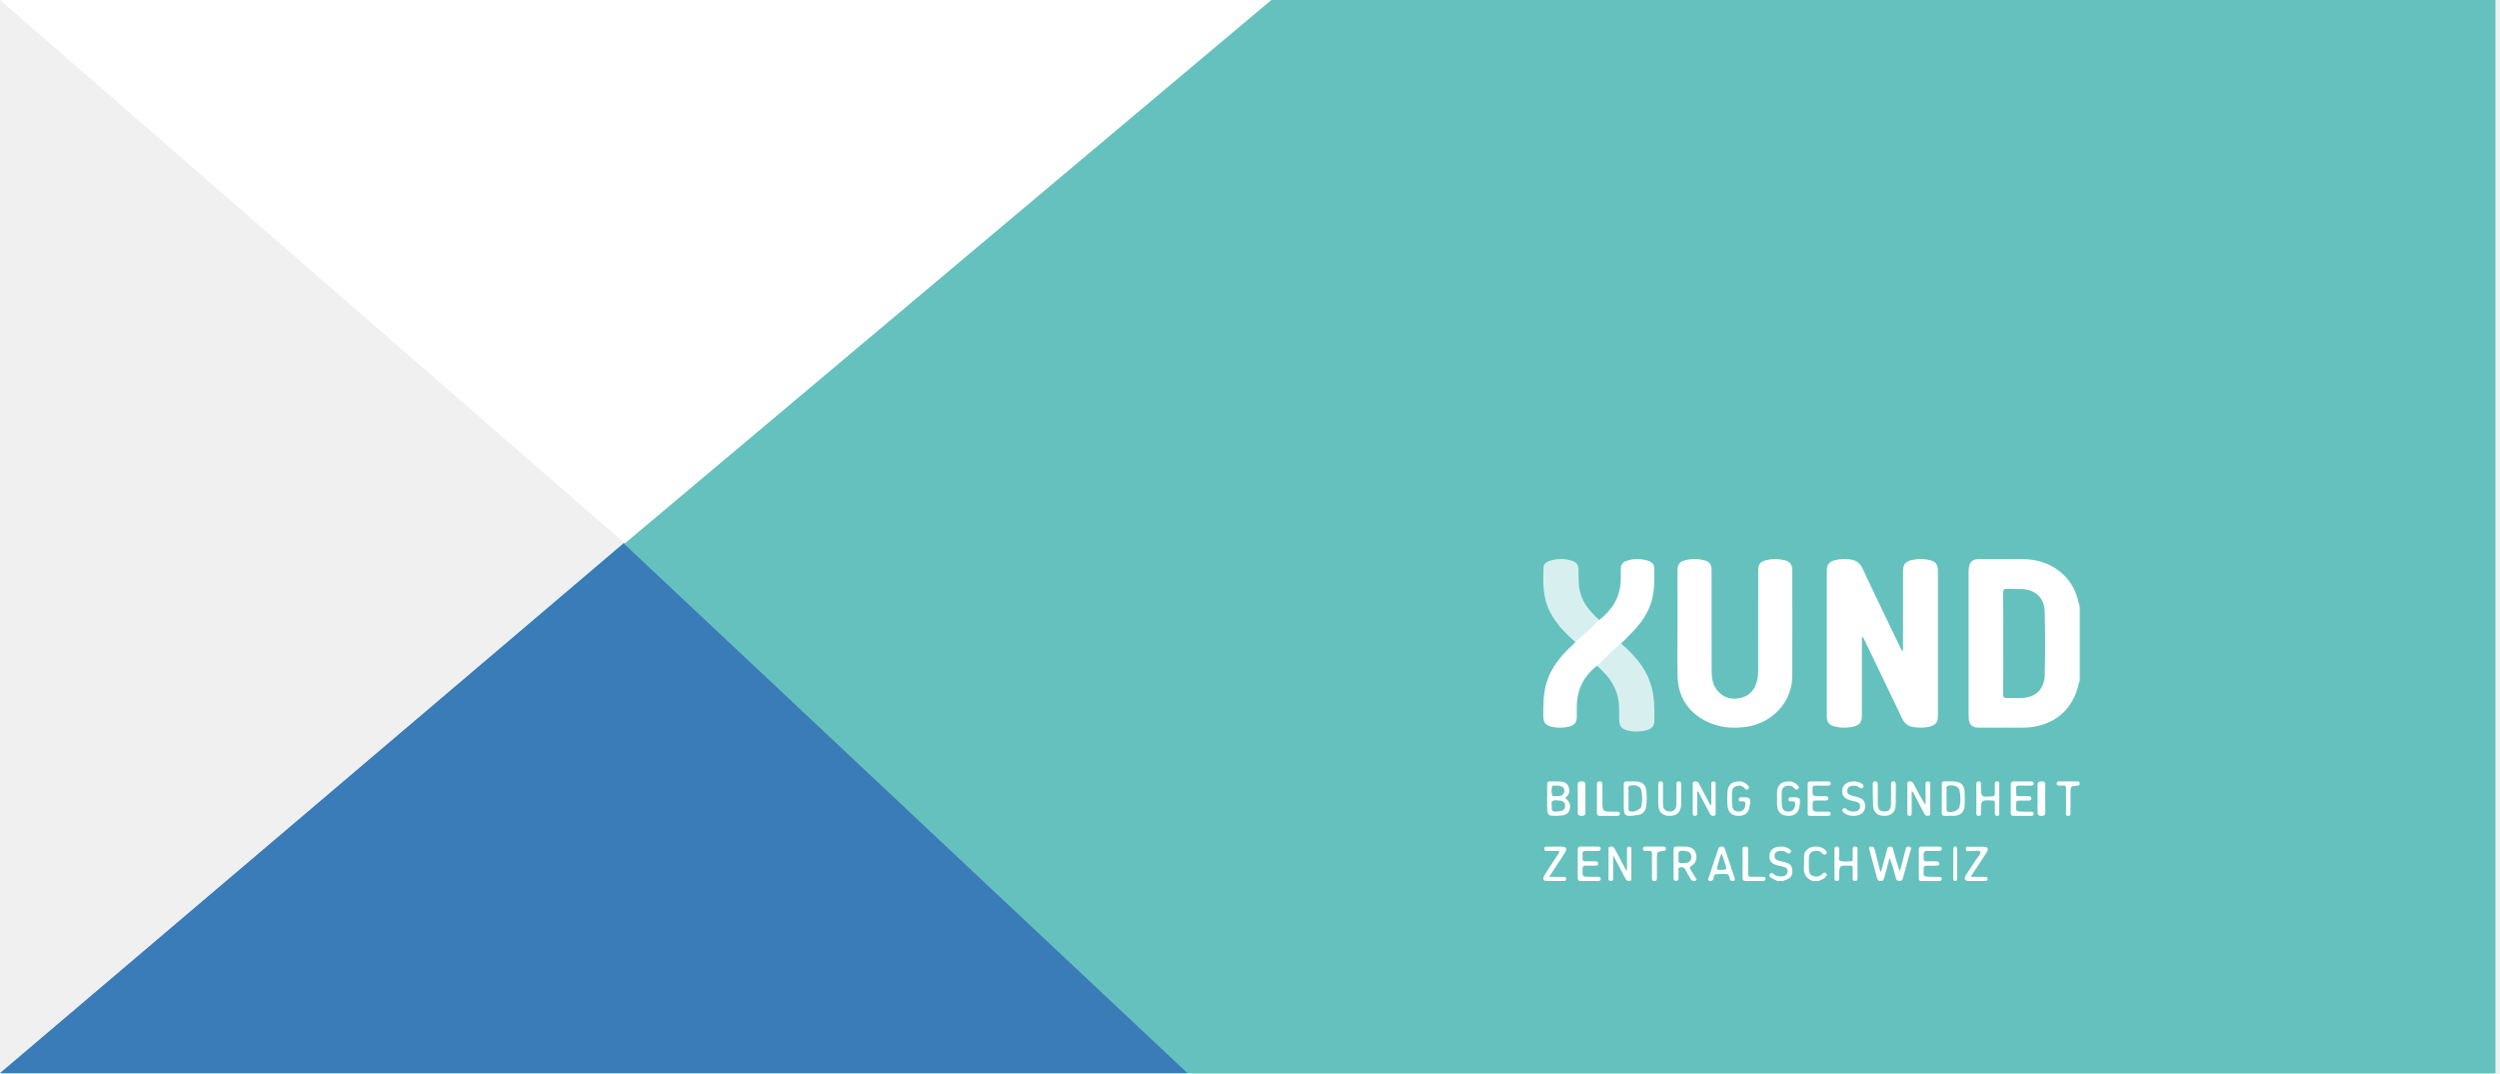
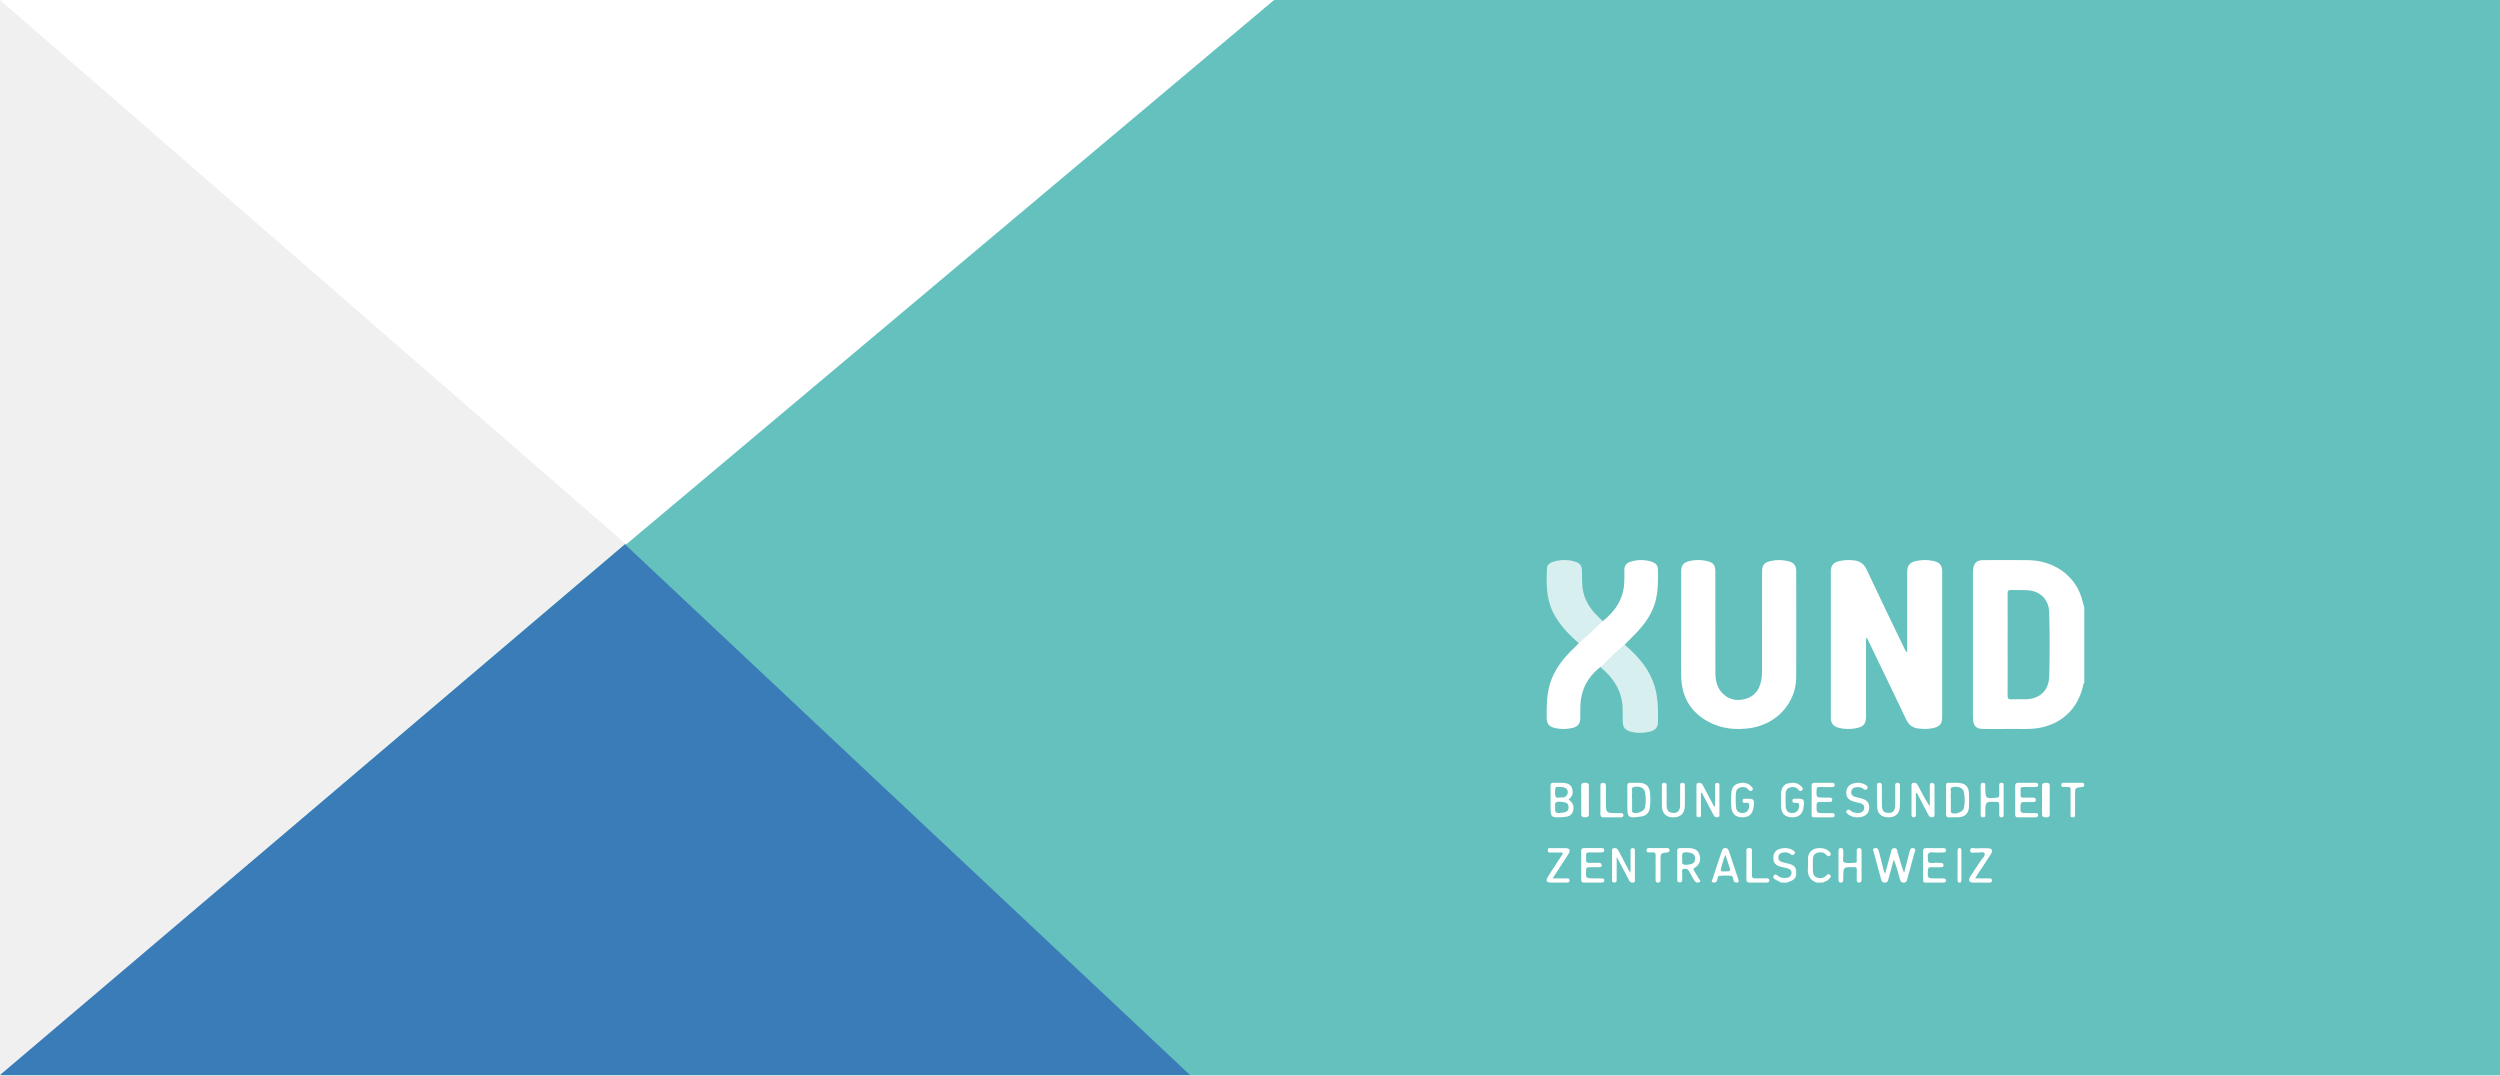
- <svg xmlns="http://www.w3.org/2000/svg" width="100%" height="100%" viewBox="0 0 559 240" version="1.1" xml:space="preserve" style="fill-rule:evenodd;clip-rule:evenodd;stroke-linejoin:round;stroke-miterlimit:2;">
+ <svg xmlns="http://www.w3.org/2000/svg" width="100%" height="100%" viewBox="0 0 558 240" version="1.1" xml:space="preserve" style="fill-rule:evenodd;clip-rule:evenodd;stroke-linejoin:round;stroke-miterlimit:2;">
  <g transform="matrix(1,0,0,1,-886.787,0)">
    <path d="M887,240L1168.99,0L1445,0L1445,240L887,240Z" style="fill:rgb(101,193,190);" />
  </g>
  <g transform="matrix(1,0,0,1,-886.787,0)">
    <path d="M1152.39,239.936L1026.29,121.502L886.787,239.938L1152.39,239.936Z" style="fill:rgb(58,124,184);" />
  </g>
  <g transform="matrix(1.00194,0,0,-1.02589,-888.507,246.149)">
    <path d="M1170.62,239.938L1026.29,121.502L886.787,239.938L1170.62,239.938Z" style="fill:white;" />
  </g>
  <g transform="matrix(1,0,0,1,-886.787,0)">
    <path d="M1352,152.44C1351.69,152.568 1351.79,152.883 1351.73,153.107C1350.5,158.282 1346.93,161.627 1341.76,162.5C1339.78,162.834 1337.79,162.665 1335.8,162.696C1333.66,162.728 1331.51,162.71 1329.36,162.7C1327.94,162.693 1327.29,162.065 1327.17,160.617C1327.14,160.234 1327.14,159.847 1327.14,159.461C1327.14,149.074 1327.14,138.687 1327.14,128.302C1327.14,127.917 1327.14,127.529 1327.18,127.146C1327.32,125.666 1328,125.024 1329.45,125.019C1332.8,125.009 1336.15,124.979 1339.5,125.024C1345.09,125.101 1349.7,128.302 1351.32,133.181C1351.59,133.984 1351.78,134.818 1352,135.637C1352,141.237 1352,146.837 1352,152.439L1352,152.44ZM1334.89,143.841C1334.89,147.636 1334.91,151.431 1334.88,155.223C1334.88,155.889 1335.05,156.127 1335.72,156.092C1336.76,156.038 1337.81,156.085 1338.85,156.075C1342.01,156.047 1344.1,154.167 1344.18,150.926C1344.3,146.202 1344.3,141.473 1344.17,136.749C1344.1,133.722 1342.11,131.866 1339.13,131.719C1338,131.663 1336.86,131.737 1335.72,131.684C1335.05,131.651 1334.87,131.887 1334.88,132.554C1334.91,136.317 1334.89,140.079 1334.89,143.841ZM1284.37,196.998C1283.92,196.769 1283.46,196.558 1283.03,196.305C1282.68,196.098 1282.38,195.815 1282.72,195.401C1283.04,195.004 1283.33,195.253 1283.61,195.486C1284.2,195.956 1284.89,196.046 1285.63,195.936C1286.28,195.84 1286.6,195.441 1286.65,194.866C1286.69,194.344 1286.37,193.987 1285.85,193.837C1285.35,193.696 1284.84,193.607 1284.34,193.48C1283.02,193.146 1282.53,192.52 1282.6,191.291C1282.66,190.205 1283.32,189.539 1284.56,189.34C1285.46,189.196 1286.31,189.33 1287.06,189.847C1287.32,190.024 1287.62,190.235 1287.32,190.6C1287.08,190.892 1286.8,190.935 1286.49,190.674C1285.99,190.253 1285.38,190.192 1284.75,190.28C1284.17,190.358 1283.8,190.665 1283.73,191.237C1283.66,191.8 1283.9,192.211 1284.47,192.39C1284.9,192.525 1285.35,192.62 1285.79,192.72C1287.16,193.034 1287.66,193.519 1287.71,194.57C1287.76,195.89 1287.35,196.419 1285.95,196.845C1285.87,196.87 1285.8,196.948 1285.73,197C1285.28,196.998 1284.82,196.998 1284.37,196.998ZM1292.27,197C1290.67,196.415 1290.16,195.259 1290.31,193.71C1290.38,192.975 1290.3,192.228 1290.33,191.489C1290.38,190.499 1291,189.725 1291.89,189.445C1293.06,189.075 1294.51,189.371 1295.13,190.115C1295.33,190.355 1295.59,190.635 1295.29,190.931C1294.97,191.245 1294.66,191.123 1294.39,190.805C1293.84,190.165 1293.09,190.126 1292.34,190.359C1291.57,190.601 1291.43,191.267 1291.42,191.942C1291.4,192.773 1291.41,193.607 1291.43,194.441C1291.45,195.057 1291.64,195.631 1292.32,195.859C1293.03,196.101 1293.74,196.054 1294.31,195.512C1294.6,195.232 1294.87,194.907 1295.26,195.281C1295.66,195.662 1295.24,195.942 1295.01,196.221C1294.66,196.653 1294.07,196.701 1293.63,196.998C1293.18,197 1292.73,197 1292.27,197ZM1303.45,142.322C1303.18,142.736 1303.28,143.086 1303.28,143.41C1303.28,148.862 1303.28,154.317 1303.28,159.769C1303.28,161.595 1302.79,162.221 1300.96,162.559C1299.69,162.804 1298.38,162.76 1297.13,162.43C1295.95,162.11 1295.43,161.434 1295.43,160.213C1295.43,149.306 1295.43,138.403 1295.43,127.496C1295.43,126.215 1296.01,125.543 1297.32,125.23C1298.4,124.975 1299.49,124.954 1300.59,125.074C1301.94,125.224 1302.83,125.856 1303.43,127.144C1306.21,133.094 1309.08,139.001 1311.93,144.924C1312.04,145.168 1312.18,145.398 1312.47,145.603L1312.47,127.777C1312.47,126.157 1313.02,125.509 1314.66,125.177C1315.89,124.925 1317.17,124.942 1318.39,125.228C1319.77,125.545 1320.28,126.201 1320.28,127.579C1320.29,138.421 1320.29,149.263 1320.28,160.104C1320.28,161.504 1319.79,162.127 1318.42,162.476C1317.28,162.766 1316.12,162.734 1314.97,162.605C1313.69,162.462 1312.83,161.811 1312.26,160.62C1309.52,154.827 1306.71,149.063 1303.93,143.286C1303.78,142.985 1303.63,142.688 1303.45,142.322ZM1262.03,139.454C1262.03,135.49 1262.02,131.528 1262.03,127.564C1262.03,126.253 1262.48,125.595 1263.72,125.275C1265.11,124.91 1266.57,124.908 1267.96,125.268C1269.22,125.593 1269.65,126.214 1269.65,127.539C1269.65,135.023 1269.65,142.505 1269.66,149.989C1269.66,151.599 1269.89,153.171 1270.98,154.449C1272.41,156.125 1274.27,156.555 1276.33,156.009C1278.43,155.453 1279.51,153.909 1279.9,151.859C1280.04,151.149 1280.07,150.409 1280.07,149.685C1280.08,142.33 1280.08,134.972 1280.08,127.617C1280.08,126.143 1280.52,125.57 1281.97,125.229C1283.31,124.915 1284.7,124.933 1286.03,125.282C1287.22,125.59 1287.7,126.26 1287.7,127.491C1287.71,135.387 1287.73,143.281 1287.7,151.176C1287.67,156.936 1283.28,161.708 1277.36,162.527C1274.06,162.985 1270.89,162.647 1267.95,161.016C1264.05,158.856 1262.13,155.45 1262.04,151.061C1261.96,147.191 1262.03,143.321 1262.03,139.454ZM1244.5,148.503C1241.94,150.328 1240.22,152.706 1239.68,155.878C1239.44,157.295 1239.52,158.721 1239.51,160.145C1239.5,161.505 1239.03,162.157 1237.77,162.468C1236.45,162.796 1235.07,162.797 1233.76,162.47C1232.49,162.159 1232.02,161.5 1232.01,160.155C1231.98,157.68 1232,155.217 1232.69,152.807C1233.67,149.387 1235.82,146.791 1238.33,144.425C1238.62,144.144 1238.9,143.847 1239.19,143.557C1240.94,141.994 1242.7,140.451 1244.34,138.776C1247.24,136.543 1249.18,133.762 1249.32,129.951C1249.36,129.064 1249.38,128.175 1249.34,127.288C1249.31,126.313 1249.77,125.71 1250.62,125.415C1252.21,124.865 1253.83,124.873 1255.43,125.373C1256.2,125.615 1256.81,126.129 1256.83,126.983C1256.89,129.548 1256.92,132.113 1256.17,134.615C1255.21,137.795 1253.15,140.193 1250.85,142.435C1250.44,142.828 1250.06,143.241 1249.66,143.646C1247.9,145.218 1246.11,146.756 1244.5,148.503Z" style="fill:white;fill-rule:nonzero;" />
    <path d="M1244,148.867C1245.66,147.068 1247.53,145.48 1249.35,143.857C1252.92,146.873 1255.77,150.346 1256.56,155.149C1256.91,157.226 1256.87,159.318 1256.84,161.407C1256.82,162.36 1256.15,163.04 1255.02,163.311C1253.61,163.648 1252.18,163.67 1250.76,163.306C1249.5,162.98 1248.99,162.294 1248.99,160.989C1248.98,160.171 1248.95,159.354 1248.96,158.539C1249.01,154.431 1246.99,151.401 1244,148.867ZM1244.86,139.009C1243.15,140.707 1241.32,142.273 1239.51,143.857C1237.12,141.794 1234.9,139.59 1233.46,136.737C1231.86,133.587 1231.93,130.204 1232.06,126.825C1232.09,126.066 1232.74,125.601 1233.48,125.381C1235.11,124.893 1236.75,124.856 1238.38,125.374C1239.5,125.734 1239.87,126.297 1239.89,127.456C1239.9,128.421 1239.89,129.386 1239.93,130.349C1240.06,133.272 1241.39,135.635 1243.49,137.632C1243.95,138.081 1244.4,138.551 1244.86,139.009Z" style="fill:white;fill-opacity:0.75;fill-rule:nonzero;" />
    <path d="M1307.55,194.997C1308.01,193.296 1308.41,191.752 1308.85,190.213C1308.95,189.829 1308.96,189.337 1309.55,189.302C1310.24,189.264 1310.23,189.827 1310.34,190.229C1310.78,191.769 1311.19,193.319 1311.78,194.844C1312.19,193.258 1312.62,191.674 1313,190.084C1313.12,189.581 1313.29,189.168 1313.89,189.321C1314.58,189.499 1314.18,190.005 1314.09,190.351C1313.58,192.286 1313.04,194.214 1312.51,196.144C1312.39,196.594 1312.3,197.014 1311.65,196.997C1310.99,196.983 1310.94,196.536 1310.82,196.097C1310.43,194.676 1310.04,193.257 1309.48,191.851C1309.08,193.296 1308.67,194.739 1308.29,196.189C1308.17,196.618 1308.09,196.983 1307.5,196.999C1306.87,197.016 1306.75,196.632 1306.62,196.166C1306.1,194.17 1305.55,192.179 1305.01,190.185C1304.93,189.866 1304.63,189.465 1305.2,189.321C1305.69,189.199 1306.01,189.396 1306.13,189.921C1306.49,191.427 1306.88,192.923 1307.27,194.423C1307.31,194.568 1307.4,194.701 1307.55,194.997ZM1314.41,176.93C1314.41,178.506 1314.41,180.035 1314.41,181.564C1314.4,181.934 1314.51,182.401 1313.94,182.413C1313.37,182.427 1313.44,181.977 1313.44,181.593C1313.44,179.592 1313.43,177.591 1313.44,175.591C1313.44,175.26 1313.32,174.824 1313.81,174.739C1314.22,174.669 1314.57,174.725 1314.81,175.194C1315.63,176.81 1316.49,178.404 1317.52,180.002L1317.52,176.824C1317.52,176.341 1317.53,175.856 1317.52,175.373C1317.52,175.009 1317.59,174.733 1318.01,174.725C1318.46,174.718 1318.57,174.995 1318.57,175.41C1318.56,177.087 1318.57,178.766 1318.57,180.443C1318.57,180.797 1318.58,181.153 1318.57,181.508C1318.56,181.878 1318.67,182.324 1318.13,182.413C1317.68,182.49 1317.4,182.277 1317.18,181.855C1316.46,180.438 1315.72,179.028 1314.97,177.624C1314.85,177.392 1314.81,177.073 1314.41,176.93ZM1250.73,194.532L1250.73,190.105C1250.73,189.711 1250.68,189.282 1251.25,189.305C1251.76,189.327 1251.7,189.73 1251.7,190.081C1251.7,192.112 1251.71,194.146 1251.7,196.177C1251.69,196.472 1251.83,196.872 1251.39,196.971C1250.96,197.064 1250.63,196.941 1250.4,196.491C1249.62,194.961 1248.81,193.445 1248,191.925C1247.93,191.791 1247.85,191.665 1247.63,191.281C1247.63,193.045 1247.63,194.534 1247.62,196.024C1247.62,196.451 1247.76,197.013 1247.07,196.982C1246.42,196.954 1246.6,196.411 1246.6,196.034C1246.59,194.131 1246.58,192.227 1246.6,190.324C1246.61,189.952 1246.39,189.432 1247,189.308C1247.55,189.198 1247.85,189.508 1248.09,189.978C1248.82,191.395 1249.57,192.798 1250.31,194.206C1250.38,194.34 1250.47,194.462 1250.55,194.591L1250.73,194.532ZM1266.44,176.976C1266.44,178.484 1266.45,179.988 1266.44,181.496C1266.44,181.885 1266.59,182.412 1265.94,182.412C1265.29,182.412 1265.45,181.878 1265.44,181.493C1265.43,179.523 1265.43,177.554 1265.44,175.584C1265.45,175.254 1265.33,174.824 1265.83,174.738C1266.25,174.663 1266.6,174.754 1266.83,175.207C1267.55,176.594 1268.28,177.974 1269.03,179.348C1269.15,179.581 1269.18,179.906 1269.59,180.026C1269.59,178.514 1269.58,177.044 1269.59,175.575C1269.59,175.2 1269.5,174.738 1270.07,174.735C1270.64,174.731 1270.56,175.188 1270.56,175.568C1270.57,177.569 1270.57,179.571 1270.56,181.573C1270.56,181.906 1270.67,182.325 1270.17,182.413C1269.76,182.483 1269.47,182.328 1269.26,181.932C1268.4,180.265 1267.51,178.608 1266.64,176.948L1266.44,176.976ZM1236.89,178.434C1237.89,179.166 1238.19,180.014 1237.89,181.04C1237.57,182.107 1236.71,182.31 1235.79,182.366C1232.87,182.545 1232.87,182.533 1232.87,179.622C1232.87,178.243 1232.89,176.862 1232.86,175.483C1232.84,174.883 1233.06,174.687 1233.63,174.717C1234.3,174.752 1234.97,174.689 1235.64,174.736C1236.48,174.796 1237.32,174.957 1237.65,175.907C1237.99,176.883 1237.83,177.745 1236.89,178.434ZM1233.91,180.069C1233.91,180.854 1233.69,181.549 1234.84,181.464C1236.38,181.352 1236.88,181.138 1236.88,180.195C1236.89,179.285 1236.4,179.04 1235.03,178.94C1233.99,178.863 1233.73,179.294 1233.91,180.07L1233.91,180.069ZM1234.9,175.656C1234.61,175.77 1234.05,175.414 1233.96,175.919C1233.84,176.532 1233.79,177.247 1234.01,177.803C1234.19,178.262 1234.87,177.941 1235.32,177.989C1235.54,178.013 1235.77,177.98 1235.98,177.908C1236.71,177.648 1236.97,176.658 1236.45,176.094C1236.04,175.651 1235.48,175.677 1234.9,175.656ZM1273.14,178.665C1273.17,178.063 1273.17,177.505 1273.22,176.95C1273.3,175.927 1273.77,175.157 1274.74,174.882C1275.81,174.575 1276.86,174.632 1277.7,175.55C1277.91,175.785 1278.22,176.056 1277.86,176.41C1277.54,176.72 1277.29,176.552 1277.04,176.257C1276.47,175.577 1275.72,175.559 1275,175.846C1274.33,176.112 1274.21,176.806 1274.21,177.485C1274.21,178.385 1274.18,179.291 1274.27,180.182C1274.37,181.112 1274.91,181.494 1275.82,181.453C1276.62,181.417 1277.09,180.923 1277.2,180.051C1277.28,179.44 1277.14,179.101 1276.47,179.18C1276.17,179.214 1275.75,179.313 1275.73,178.776C1275.72,178.191 1276.16,178.296 1276.5,178.284C1278.31,178.218 1278.47,178.419 1278.16,180.316C1277.92,181.742 1277.11,182.438 1275.68,182.428C1274.23,182.418 1273.43,181.735 1273.23,180.298C1273.16,179.744 1273.17,179.18 1273.14,178.665ZM1262.9,189.292C1263.23,189.292 1263.55,189.276 1263.87,189.295C1265.17,189.372 1265.87,189.855 1266.14,190.86C1266.46,192.06 1266.16,192.988 1265.08,193.66C1264.65,193.928 1264.77,194.12 1264.95,194.414C1265.28,194.959 1265.63,195.504 1265.94,196.064C1266.08,196.313 1266.51,196.634 1266.14,196.866C1265.77,197.101 1265.26,197.046 1264.98,196.551C1264.59,195.883 1264.16,195.239 1263.83,194.544C1263.56,193.959 1263.13,193.819 1262.59,193.947C1262.01,194.08 1262.3,194.582 1262.27,194.917C1262.22,195.393 1262.25,195.879 1262.26,196.359C1262.26,196.754 1262.1,196.961 1261.69,196.949C1261.33,196.94 1261.15,196.765 1261.15,196.415C1261.14,194.234 1261.14,192.05 1261.14,189.869C1261.14,189.474 1261.35,189.285 1261.74,189.292C1262.13,189.299 1262.52,189.292 1262.9,189.292L1262.9,189.292ZM1262.24,191.677C1262.39,192.177 1261.82,193.074 1263.07,193.021C1264.59,192.955 1265.13,192.638 1265.12,191.607C1265.12,190.629 1264.59,190.347 1263.24,190.23C1261.91,190.116 1262.31,190.989 1262.25,191.677L1262.24,191.677ZM1284.3,178.566C1284.3,178.069 1284.27,177.57 1284.3,177.075C1284.38,175.909 1284.9,175.127 1285.81,174.881C1286.93,174.576 1288.02,174.625 1288.88,175.583C1289.07,175.798 1289.35,176.049 1289.03,176.376C1288.73,176.688 1288.47,176.602 1288.2,176.282C1287.64,175.597 1286.88,175.549 1286.14,175.825C1285.36,176.119 1285.32,176.889 1285.33,177.628C1285.34,178.438 1285.3,179.248 1285.36,180.053C1285.43,181.126 1286.1,181.61 1287.17,181.436C1287.95,181.309 1288.46,180.498 1288.35,179.628C1288.29,179.092 1287.93,179.215 1287.62,179.19C1287.29,179.163 1286.83,179.303 1286.86,178.702C1286.88,178.172 1287.3,178.295 1287.6,178.282C1289.45,178.207 1289.59,178.372 1289.33,180.281C1289.13,181.707 1288.23,182.459 1286.75,182.428C1285.26,182.396 1284.43,181.637 1284.31,180.148C1284.27,179.623 1284.31,179.092 1284.31,178.564L1284.3,178.566ZM1250.01,178.482C1250.01,177.47 1250.03,176.46 1250,175.447C1249.99,174.925 1250.17,174.695 1250.7,174.716C1251.4,174.743 1252.11,174.695 1252.82,174.732C1254.14,174.798 1254.9,175.479 1255.05,176.805C1255.17,177.935 1255.18,179.078 1255.04,180.208C1254.9,181.459 1254.22,182.094 1252.99,182.262C1250.12,182.656 1250.01,182.559 1250.01,179.619C1250.01,179.241 1250.01,178.862 1250.01,178.482ZM1251.07,178.514C1251.07,179.241 1251.06,179.966 1251.07,180.693C1251.07,180.903 1251,181.149 1251.21,181.305C1251.89,181.807 1253.76,181.144 1253.94,180.267C1254.19,179.091 1254.18,177.876 1253.93,176.701C1253.74,175.827 1252.63,175.369 1251.45,175.663C1250.7,175.853 1251.15,176.545 1251.08,177C1251.01,177.495 1251.07,178.01 1251.07,178.514ZM1321.15,178.528C1321.15,177.498 1321.16,176.468 1321.15,175.438C1321.15,175.054 1321.16,174.717 1321.67,174.724C1322.55,174.738 1323.43,174.667 1324.29,174.778C1325.57,174.939 1326.21,175.729 1326.26,177.065C1326.29,178.029 1326.29,178.997 1326.27,179.962C1326.23,181.502 1325.44,182.33 1323.93,182.409C1323.24,182.447 1322.55,182.386 1321.87,182.426C1321.26,182.461 1321.13,182.173 1321.14,181.617C1321.18,180.588 1321.15,179.557 1321.15,178.527L1321.15,178.528ZM1322.21,178.474C1322.21,179.247 1322.21,180.024 1322.22,180.797C1322.22,181.01 1322.15,181.257 1322.36,181.417C1323.02,181.912 1324.91,181.27 1325.1,180.438C1325.39,179.208 1325.39,177.93 1325.1,176.7C1324.91,175.863 1323.83,175.434 1322.64,175.673C1321.84,175.835 1322.3,176.5 1322.23,176.929C1322.15,177.431 1322.21,177.959 1322.21,178.474ZM1336.58,178.527C1336.58,177.525 1336.6,176.52 1336.57,175.517C1336.56,174.943 1336.78,174.699 1337.4,174.715C1338.6,174.745 1339.79,174.727 1340.99,174.722C1341.35,174.72 1341.71,174.75 1341.71,175.194C1341.72,175.647 1341.36,175.668 1341,175.666C1340.18,175.659 1339.36,175.689 1338.54,175.656C1337.99,175.633 1337.69,175.778 1337.78,176.351C1337.78,176.381 1337.78,176.417 1337.78,176.447C1337.81,178.339 1337.56,177.977 1339.36,178.02C1339.77,178.03 1340.18,178.02 1340.59,178.025C1340.94,178.03 1341.18,178.165 1341.19,178.535C1341.21,178.931 1340.94,179.015 1340.59,179.015C1339.91,179.013 1339.23,179.039 1338.55,179.011C1337.97,178.987 1337.79,179.22 1337.77,179.753C1337.69,181.487 1337.67,181.487 1339.48,181.487C1340.03,181.487 1340.57,181.499 1341.12,181.485C1341.48,181.475 1341.73,181.581 1341.71,181.961C1341.7,182.269 1341.51,182.426 1341.18,182.426C1339.85,182.426 1338.52,182.426 1337.19,182.429C1336.59,182.431 1336.57,182.046 1336.57,181.633C1336.58,180.595 1336.58,179.56 1336.58,178.527ZM1297.14,193.088C1297.14,192.053 1297.15,191.018 1297.14,189.984C1297.14,189.584 1297.2,189.274 1297.68,189.286C1298.15,189.298 1298.21,189.622 1298.2,190.013C1298.2,190.238 1298.18,190.469 1298.21,190.692C1298.28,191.312 1297.9,192.282 1298.42,192.482C1299.18,192.772 1300.1,192.58 1300.96,192.563C1301.27,192.556 1301.2,192.251 1301.21,192.042C1301.22,191.329 1301.22,190.619 1301.21,189.907C1301.21,189.517 1301.34,189.293 1301.73,189.288C1302.12,189.284 1302.29,189.486 1302.29,189.883C1302.28,192.049 1302.28,194.216 1302.29,196.382C1302.29,196.77 1302.14,196.992 1301.75,196.998C1301.29,197.005 1301.2,196.718 1301.21,196.304C1301.22,195.594 1301.19,194.882 1301.22,194.169C1301.24,193.709 1301.08,193.504 1300.64,193.56C1300.58,193.567 1300.52,193.563 1300.46,193.56C1298.21,193.51 1298.21,193.51 1298.2,195.9L1298.2,196.384C1298.2,196.764 1298.06,196.995 1297.66,197C1297.26,197.005 1297.14,196.77 1297.14,196.384C1297.15,195.288 1297.14,194.188 1297.14,193.088ZM1310.84,177.764C1310.84,178.558 1310.88,179.356 1310.83,180.144C1310.73,181.651 1309.8,182.449 1308.25,182.428C1306.74,182.408 1305.85,181.637 1305.78,180.154C1305.7,178.569 1305.74,176.98 1305.71,175.393C1305.71,174.996 1305.8,174.703 1306.28,174.715C1306.76,174.726 1306.82,175.042 1306.82,175.425C1306.82,176.855 1306.81,178.283 1306.83,179.713C1306.84,180.933 1307.24,181.409 1308.23,181.434C1309.29,181.462 1309.76,180.991 1309.79,179.759C1309.82,178.332 1309.8,176.901 1309.8,175.471C1309.8,175.116 1309.77,174.74 1310.28,174.719C1310.83,174.696 1310.86,175.061 1310.86,175.479C1310.85,176.239 1310.86,177.003 1310.86,177.764L1310.84,177.764ZM1257.72,177.71C1257.72,176.95 1257.72,176.186 1257.72,175.425C1257.72,175.053 1257.73,174.707 1258.24,174.715C1258.73,174.721 1258.78,175.03 1258.78,175.42C1258.77,176.848 1258.76,178.277 1258.78,179.705C1258.8,180.503 1258.95,181.245 1259.92,181.412C1261.07,181.608 1261.74,181.082 1261.78,179.873C1261.82,178.446 1261.79,177.016 1261.79,175.588C1261.79,175.183 1261.7,174.701 1262.35,174.724C1262.92,174.744 1262.84,175.189 1262.85,175.564C1262.85,176.991 1262.88,178.42 1262.84,179.848C1262.79,181.582 1261.92,182.433 1260.25,182.428C1258.61,182.426 1257.75,181.541 1257.72,179.806C1257.71,179.108 1257.72,178.409 1257.72,177.71ZM1334,178.534C1334,179.602 1334,180.671 1334,181.739C1334,182.063 1334.03,182.411 1333.57,182.428C1333.09,182.444 1333.01,182.15 1333.02,181.741C1333.03,181.029 1333,180.316 1333.02,179.606C1333.04,179.143 1332.86,178.948 1332.43,178.993C1332.4,178.995 1332.37,178.993 1332.34,178.993C1329.92,178.875 1329.93,178.875 1329.9,181.438C1329.89,181.831 1330.13,182.447 1329.39,182.423C1328.7,182.402 1328.88,181.819 1328.88,181.405C1328.86,179.463 1328.87,177.521 1328.87,175.578C1328.87,175.143 1328.85,174.692 1329.45,174.718C1330.05,174.744 1329.87,175.226 1329.9,175.581C1329.91,175.614 1329.9,175.646 1329.9,175.677C1329.92,178.292 1329.96,178.315 1332.52,178.028C1332.94,177.981 1333.03,177.798 1333.02,177.415C1333.01,176.801 1333.01,176.185 1333.02,175.569C1333.02,175.195 1332.92,174.741 1333.5,174.715C1334.09,174.689 1333.99,175.15 1334,175.525C1334,176.525 1334,177.53 1334,178.534ZM1301.54,174.714C1302.09,174.748 1302.75,174.848 1303.31,175.269C1303.58,175.478 1303.79,175.727 1303.54,176.058C1303.31,176.368 1303.02,176.353 1302.72,176.098C1302.19,175.643 1301.55,175.628 1300.91,175.736C1300.38,175.826 1300.07,176.185 1299.99,176.688C1299.91,177.211 1300.17,177.626 1300.66,177.803C1301.2,177.993 1301.78,178.075 1302.33,178.226C1303.5,178.546 1304.03,179.206 1304,180.302C1303.97,181.398 1303.32,182.146 1302.15,182.352C1301.03,182.549 1299.99,182.386 1299.11,181.605C1298.88,181.398 1298.73,181.179 1299,180.891C1299.25,180.641 1299.48,180.626 1299.75,180.864C1300.36,181.412 1301.1,181.544 1301.89,181.417C1302.45,181.328 1302.81,181.009 1302.87,180.429C1302.93,179.844 1302.67,179.466 1302.1,179.3C1301.67,179.176 1301.24,179.083 1300.81,178.979C1299.35,178.623 1298.75,177.886 1298.89,176.631C1299.04,175.433 1299.99,174.705 1301.54,174.714ZM1274.85,196.522C1274.88,196.831 1274.78,196.964 1274.55,196.976C1274.22,196.992 1273.91,196.983 1273.75,196.616C1273.57,196.224 1273.67,195.555 1273.18,195.491C1272.31,195.379 1271.4,195.405 1270.53,195.489C1270.15,195.524 1270.17,196.049 1270.09,196.372C1269.95,196.887 1269.63,197.086 1269.18,196.966C1268.59,196.812 1268.97,196.388 1269.06,196.121C1269.7,194.105 1270.39,192.099 1271.05,190.085C1271.19,189.677 1271.3,189.305 1271.85,189.286C1272.39,189.268 1272.56,189.596 1272.7,190.015C1273.38,192.056 1274.06,194.095 1274.74,196.138C1274.78,196.288 1274.83,196.44 1274.85,196.522ZM1271.92,190.827C1271.52,191.501 1271.4,192.199 1271.19,192.864C1270.63,194.609 1270.63,194.59 1272.43,194.477C1272.93,194.445 1273.04,194.277 1272.89,193.827C1272.57,192.852 1272.26,191.874 1271.92,190.827ZM1316.01,193.153C1316.01,192.15 1316.04,191.145 1316,190.145C1315.98,189.529 1316.17,189.262 1316.87,189.287C1318.03,189.327 1319.2,189.299 1320.37,189.299C1320.72,189.299 1321.11,189.289 1321.14,189.736C1321.17,190.241 1320.76,190.271 1320.36,190.269C1319.67,190.267 1318.98,190.333 1318.3,190.253C1317.27,190.131 1316.94,190.539 1317.1,191.443C1317.11,191.507 1317.11,191.572 1317.1,191.636C1316.97,192.386 1317.27,192.7 1318.1,192.608C1318.68,192.545 1319.27,192.598 1319.85,192.596C1320.22,192.596 1320.54,192.641 1320.57,193.09C1320.6,193.585 1320.23,193.566 1319.88,193.566C1319.2,193.566 1318.51,193.588 1317.83,193.562C1317.31,193.541 1317.12,193.707 1317.09,194.222C1317,196.062 1316.98,196.062 1318.91,196.062C1319.46,196.062 1320.01,196.065 1320.55,196.062C1320.92,196.061 1321.16,196.192 1321.14,196.566C1321.12,196.88 1320.89,197 1320.58,197C1319.24,197 1317.9,197 1316.56,196.998C1316.01,196.998 1316.01,196.628 1316.01,196.253C1316.01,195.225 1316.01,194.189 1316.01,193.153ZM1242.34,189.288C1242.92,189.288 1243.51,189.291 1244.09,189.288C1244.45,189.286 1244.83,189.293 1244.85,189.739C1244.87,190.244 1244.46,190.263 1244.06,190.261C1243.27,190.258 1242.47,190.293 1241.69,190.249C1241.03,190.211 1240.71,190.406 1240.8,191.059C1240.83,191.282 1240.84,191.514 1240.8,191.738C1240.7,192.423 1241,192.658 1241.72,192.599C1242.37,192.548 1243.03,192.588 1243.68,192.592C1244.03,192.595 1244.27,192.717 1244.28,193.097C1244.3,193.515 1244.03,193.562 1243.68,193.562C1242.96,193.56 1242.24,193.586 1241.52,193.555C1240.98,193.534 1240.82,193.729 1240.8,194.229C1240.71,196.059 1240.69,196.056 1242.63,196.056C1243.18,196.056 1243.73,196.058 1244.28,196.056C1244.59,196.054 1244.83,196.156 1244.86,196.476C1244.88,196.847 1244.64,196.993 1244.28,196.996C1242.97,196.998 1241.66,196.991 1240.36,197C1239.85,197.005 1239.71,196.763 1239.71,196.333C1239.72,194.199 1239.72,192.064 1239.71,189.927C1239.71,189.474 1239.9,189.277 1240.38,189.286C1241.03,189.298 1241.69,189.288 1242.34,189.288ZM1291.15,178.535C1291.15,177.502 1291.18,176.467 1291.14,175.435C1291.12,174.877 1291.36,174.703 1291.93,174.715C1293.14,174.743 1294.35,174.727 1295.57,174.722C1295.94,174.72 1296.28,174.738 1296.29,175.199C1296.29,175.663 1295.94,175.671 1295.57,175.669C1294.7,175.661 1293.84,175.687 1292.97,175.659C1292.45,175.64 1292.26,175.781 1292.24,176.305C1292.18,178.025 1292.15,178.025 1294,178.025C1294.38,178.025 1294.76,178.025 1295.14,178.028C1295.5,178.033 1295.75,178.146 1295.75,178.528C1295.76,178.932 1295.48,178.998 1295.13,178.996C1294.44,178.993 1293.74,179.031 1293.06,178.986C1292.4,178.944 1292.25,179.202 1292.24,179.773C1292.22,181.489 1292.19,181.489 1293.99,181.489C1294.58,181.489 1295.17,181.499 1295.76,181.489C1296.1,181.485 1296.28,181.635 1296.28,181.945C1296.29,182.25 1296.13,182.429 1295.78,182.429C1294.4,182.426 1293.02,182.431 1291.63,182.424C1291.12,182.422 1291.15,182.06 1291.15,181.734C1291.15,180.667 1291.15,179.601 1291.15,178.535ZM1233.33,196.06C1234.51,196.06 1235.46,196.057 1236.41,196.062C1236.72,196.064 1237.09,195.996 1237.11,196.486C1237.13,197.024 1236.74,196.996 1236.38,196.996C1235.25,196.999 1234.1,197.003 1232.96,196.996C1232,196.989 1231.75,196.591 1232.25,195.748C1232.84,194.755 1233.49,193.802 1234.12,192.834C1234.5,192.242 1234.9,191.658 1235.27,191.061C1235.4,190.857 1235.69,190.661 1235.53,190.394C1235.37,190.145 1235.06,190.291 1234.82,190.281C1234.28,190.262 1233.74,190.298 1233.2,190.267C1232.84,190.247 1232.26,190.485 1232.25,189.82C1232.24,189.087 1232.86,189.326 1233.25,189.314C1234.2,189.286 1235.15,189.3 1236.1,189.307C1237.18,189.314 1237.41,189.721 1236.83,190.675C1236.21,191.687 1235.54,192.663 1234.89,193.656L1233.33,196.059L1233.33,196.06ZM1327.63,196.063L1330.77,196.063C1331.07,196.063 1331.37,196.059 1331.39,196.476C1331.42,196.927 1331.13,196.999 1330.77,196.999C1329.62,196.997 1328.47,197.002 1327.32,196.999C1326.29,196.997 1326.01,196.532 1326.56,195.639C1327.29,194.469 1328.1,193.351 1328.83,192.186C1329.19,191.61 1330.01,191.001 1329.73,190.44C1329.51,190.013 1328.49,190.387 1327.84,190.291C1327.36,190.221 1326.54,190.646 1326.52,189.831C1326.5,188.984 1327.34,189.385 1327.8,189.353C1328.66,189.292 1329.52,189.332 1330.39,189.336C1331.46,189.343 1331.71,189.773 1331.12,190.699C1330.17,192.184 1329.18,193.64 1328.21,195.111C1328.04,195.371 1327.89,195.641 1327.63,196.063ZM1276.59,193.06C1276.59,192.155 1276.57,191.252 1276.59,190.347C1276.61,189.91 1276.37,189.263 1277.23,189.287C1278.1,189.307 1277.8,189.968 1277.81,190.389C1277.84,192.005 1277.85,193.62 1277.81,195.234C1277.8,195.844 1277.96,196.113 1278.67,196.061C1279.44,196.007 1280.21,196.054 1280.98,196.047C1281.36,196.045 1281.72,196.08 1281.71,196.527C1281.7,196.969 1281.33,196.995 1280.96,196.995C1279.77,196.992 1278.58,196.976 1277.39,197C1276.8,197.011 1276.57,196.793 1276.58,196.256C1276.6,195.194 1276.59,194.126 1276.59,193.061L1276.59,193.06ZM1256.32,193.588C1256.32,192.746 1256.28,191.902 1256.33,191.062C1256.36,190.43 1256.17,190.162 1255.55,190.249C1255.3,190.284 1255.05,190.253 1254.8,190.253C1254.51,190.253 1254.3,190.154 1254.29,189.821C1254.28,189.458 1254.47,189.287 1254.81,189.287C1256.18,189.284 1257.57,189.287 1258.95,189.287C1259.25,189.287 1259.42,189.454 1259.43,189.759C1259.44,190.129 1259.22,190.225 1258.88,190.263C1257.42,190.427 1257.42,190.439 1257.42,192.007C1257.42,193.4 1257.42,194.792 1257.42,196.184C1257.42,196.588 1257.43,196.988 1256.87,197C1256.32,197.01 1256.31,196.63 1256.31,196.212C1256.32,195.337 1256.32,194.462 1256.32,193.588ZM1245.23,178.195L1245.23,179.066C1245.23,181.482 1245.23,181.482 1247.84,181.484C1248.06,181.484 1248.27,181.486 1248.48,181.484C1248.83,181.479 1249.13,181.524 1249.14,181.93C1249.15,182.32 1248.89,182.424 1248.52,182.424C1247.24,182.424 1245.96,182.417 1244.67,182.429C1244.16,182.433 1244,182.201 1244,181.766C1244.01,179.635 1244.01,177.506 1244,175.376C1244,175.018 1244.07,174.729 1244.56,174.715C1245.08,174.701 1245.23,174.962 1245.23,175.387C1245.22,176.322 1245.22,177.257 1245.23,178.195ZM1348.94,178.968C1348.94,178.128 1348.9,177.283 1348.95,176.448C1348.99,175.796 1348.76,175.566 1348.15,175.653C1347.93,175.683 1347.71,175.655 1347.48,175.658C1347.14,175.662 1346.83,175.629 1346.86,175.158C1346.88,174.761 1347.15,174.714 1347.46,174.714L1351.43,174.714C1351.74,174.714 1351.99,174.778 1352,175.18C1352.01,175.58 1351.78,175.632 1351.45,175.665C1349.94,175.813 1349.94,175.822 1349.94,177.354C1349.94,178.744 1349.95,180.134 1349.94,181.523C1349.94,181.918 1350.07,182.44 1349.41,182.428C1348.72,182.414 1348.95,181.854 1348.94,181.49C1348.92,180.65 1348.94,179.808 1348.94,178.968ZM1323.72,193.138L1323.72,190.044C1323.72,189.674 1323.72,189.305 1324.12,189.287C1324.57,189.265 1324.57,189.653 1324.57,190.067C1324.57,192.129 1324.57,194.192 1324.57,196.254C1324.57,196.616 1324.6,196.983 1324.18,196.999C1323.73,197.019 1323.71,196.644 1323.71,196.23C1323.72,195.2 1323.72,194.168 1323.72,193.138ZM1344.28,178.635C1344.28,179.667 1344.28,180.7 1344.29,181.73C1344.29,182.127 1344.2,182.442 1343.42,182.428C1342.66,182.414 1342.57,182.097 1342.57,181.704C1342.58,179.608 1342.58,177.511 1342.57,175.415C1342.57,175.008 1342.72,174.715 1343.46,174.715C1344.26,174.715 1344.29,175.058 1344.29,175.439C1344.28,176.506 1344.28,177.569 1344.28,178.635ZM1241.42,178.658C1241.42,179.693 1241.41,180.728 1241.43,181.762C1241.43,182.192 1241.23,182.446 1240.52,182.428C1239.89,182.413 1239.72,182.16 1239.72,181.783C1239.72,179.65 1239.72,177.516 1239.71,175.383C1239.71,174.955 1239.93,174.701 1240.63,174.715C1241.39,174.731 1241.43,175.072 1241.42,175.455C1241.41,176.525 1241.42,177.593 1241.42,178.658Z" style="fill:white;fill-rule:nonzero;" />
  </g>
</svg>
